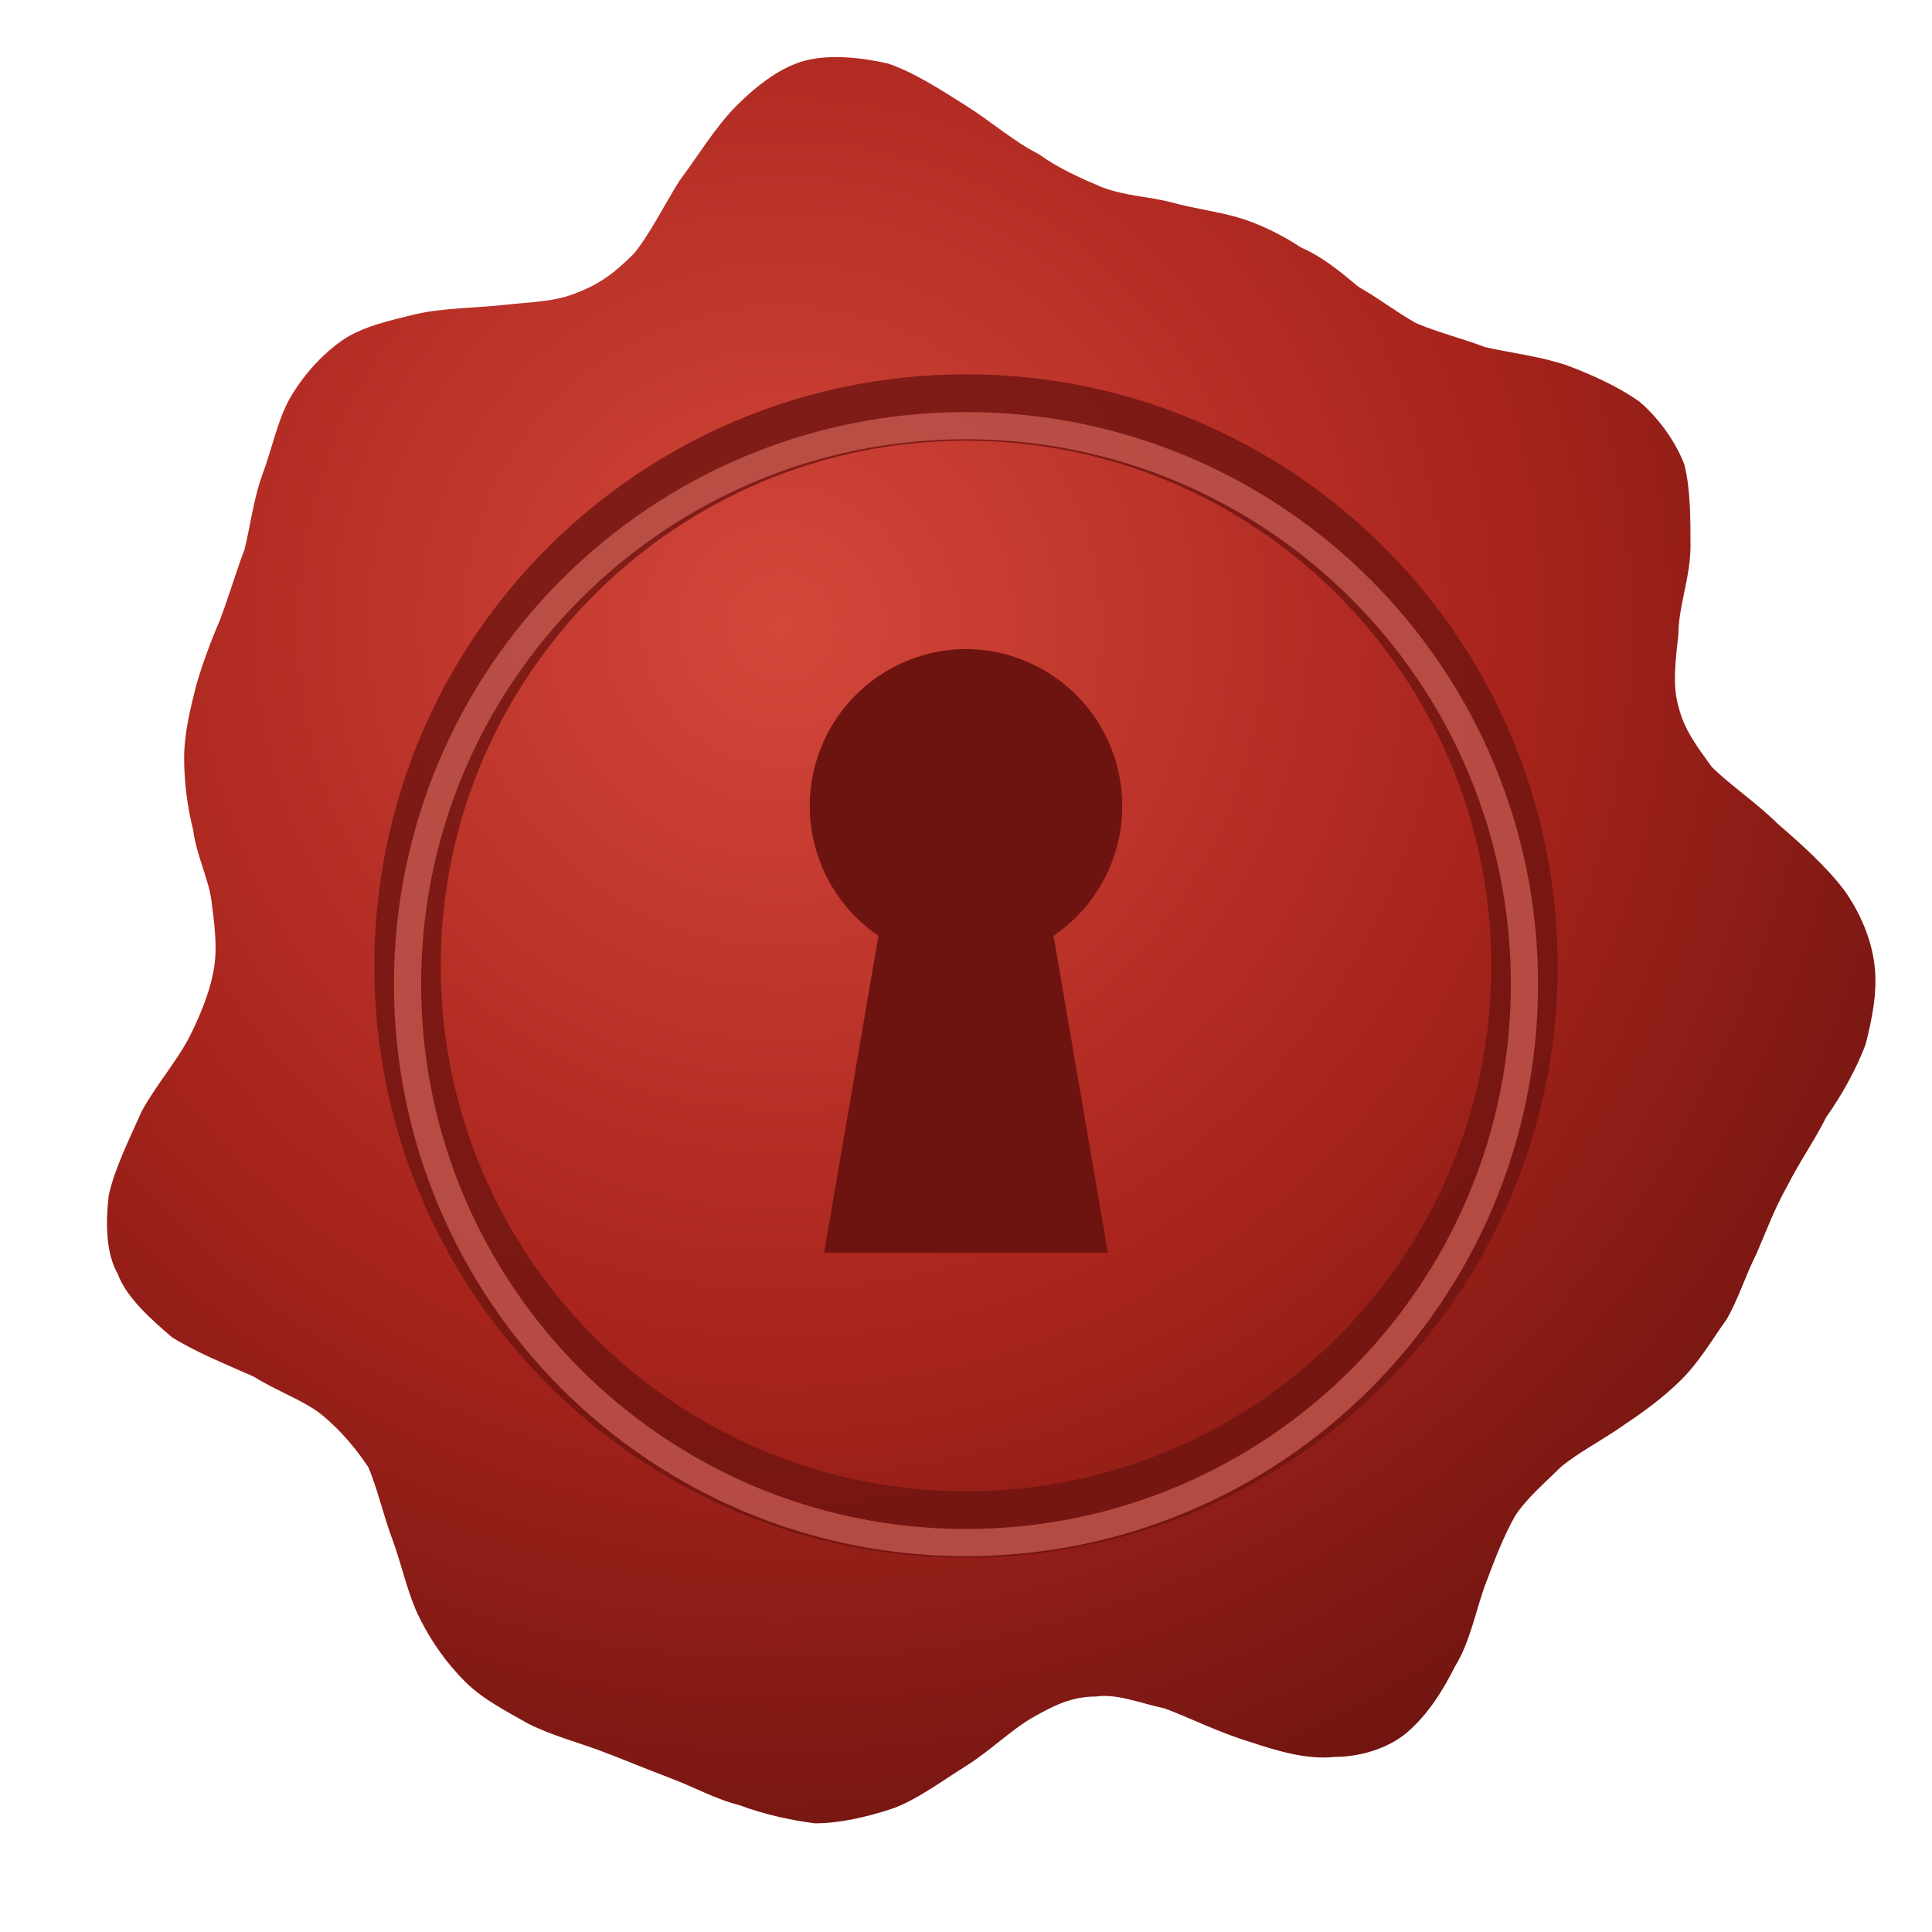
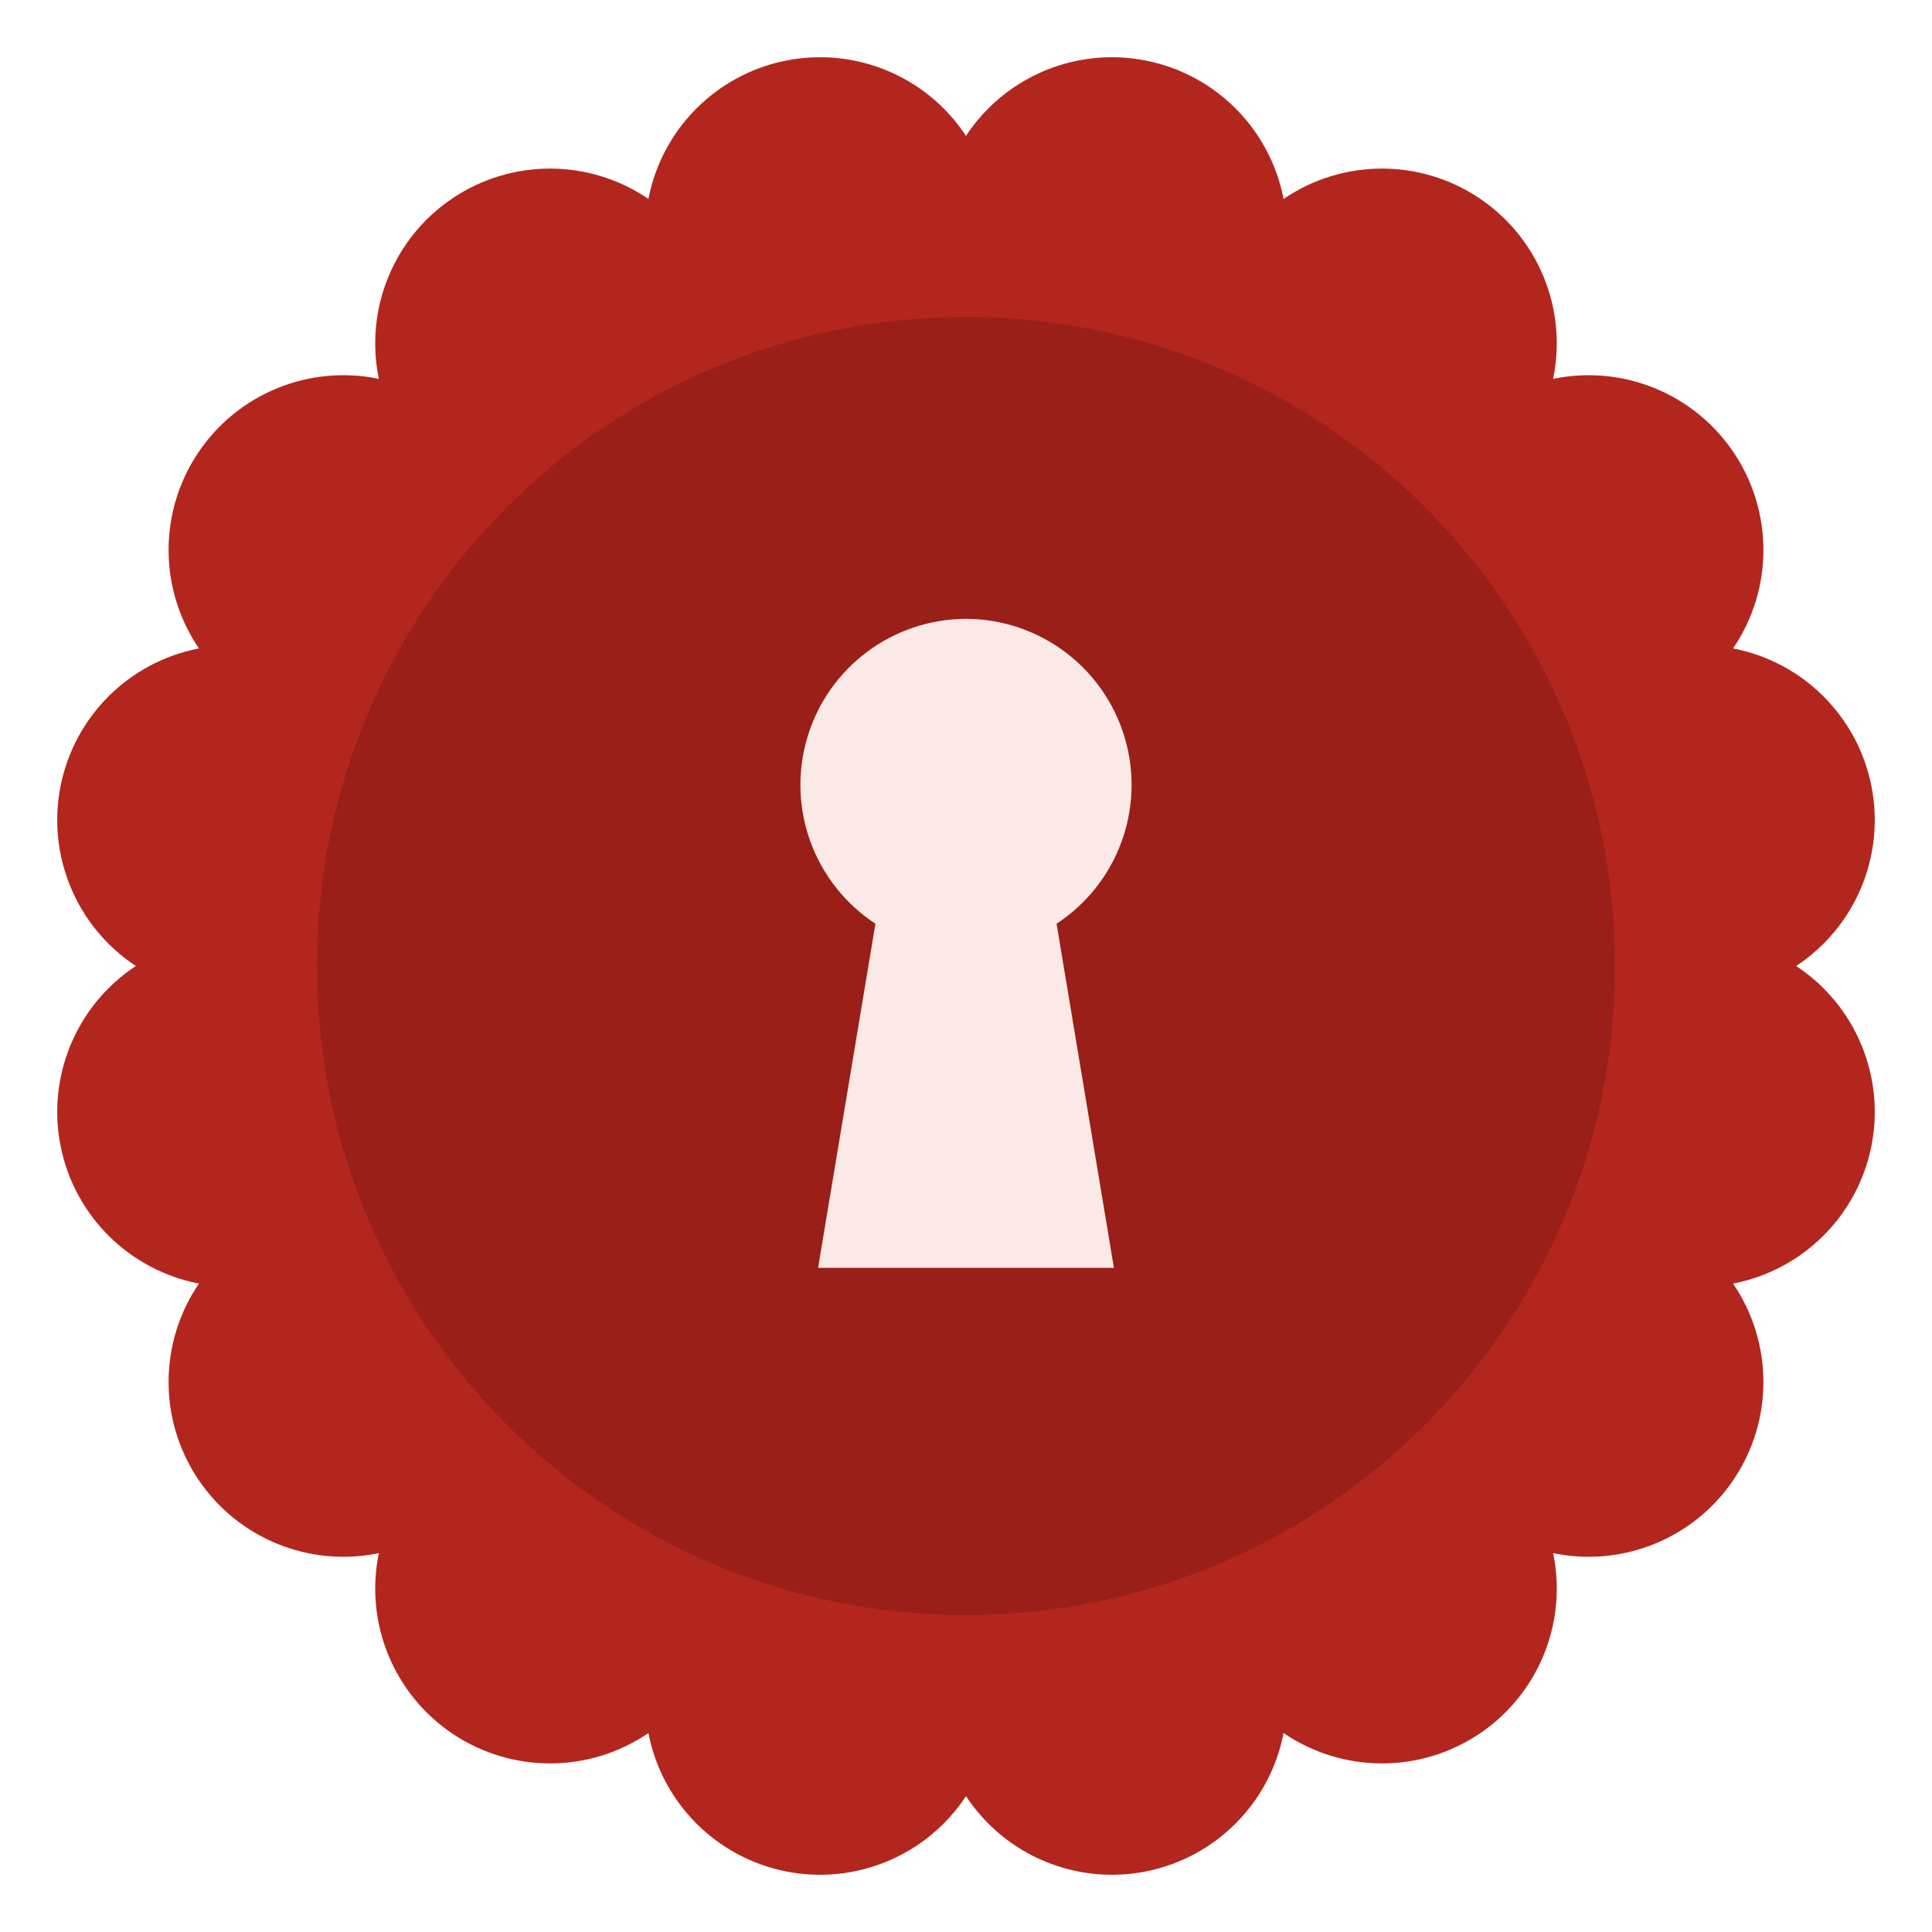
<svg xmlns="http://www.w3.org/2000/svg" viewBox="0 0 64 64">
-   <defs>
-     <radialGradient id="wax" cx="38%" cy="32%" r="75%">
-       <stop offset="0" stop-color="#d4473b" />
-       <stop offset="0.55" stop-color="#a8241c" />
-       <stop offset="1" stop-color="#6e1410" />
-     </radialGradient>
-   </defs>
-   <path d="M62.1 32.0C62.2 32.9 62.0 33.8 61.8 34.6C61.5 35.4 61.0 36.3 60.5 37.0C60.1 37.8 59.6 38.5 59.2 39.3C58.8 40.0 58.5 40.8 58.2 41.5C57.8 42.3 57.6 43.0 57.2 43.7C56.7 44.4 56.3 45.1 55.7 45.7C55.1 46.3 54.4 46.8 53.8 47.2C53.1 47.7 52.3 48.1 51.7 48.6C51.2 49.1 50.6 49.6 50.2 50.2C49.8 50.9 49.5 51.7 49.2 52.5C48.9 53.3 48.7 54.4 48.2 55.2C47.8 56.0 47.3 56.8 46.6 57.4C46.0 57.9 45.1 58.2 44.2 58.2C43.3 58.3 42.3 58.0 41.4 57.7C40.4 57.4 39.4 56.9 38.6 56.6C37.7 56.4 37.0 56.1 36.3 56.2C35.5 56.2 34.9 56.5 34.2 56.9C33.5 57.3 32.8 58.0 32.0 58.5C31.2 59.0 30.4 59.6 29.6 59.9C28.7 60.2 27.8 60.4 27.0 60.4C26.2 60.3 25.3 60.1 24.5 59.8C23.7 59.6 23.0 59.2 22.2 58.9C21.4 58.6 20.7 58.3 19.9 58.0C19.1 57.7 18.3 57.5 17.5 57.1C16.8 56.7 16.0 56.3 15.4 55.7C14.8 55.1 14.3 54.4 13.9 53.6C13.5 52.8 13.3 51.8 13.0 51.0C12.7 50.2 12.5 49.3 12.2 48.6C11.8 48.0 11.3 47.4 10.7 46.9C10.1 46.4 9.2 46.1 8.4 45.6C7.5 45.2 6.5 44.8 5.7 44.3C5.0 43.7 4.2 43.0 3.9 42.2C3.5 41.5 3.5 40.5 3.6 39.6C3.8 38.7 4.3 37.7 4.7 36.8C5.2 35.9 5.9 35.1 6.3 34.3C6.7 33.5 7.0 32.7 7.1 32.0C7.2 31.3 7.1 30.6 7.0 29.8C6.9 29.1 6.5 28.3 6.4 27.5C6.2 26.7 6.1 25.9 6.1 25.1C6.1 24.3 6.3 23.5 6.5 22.7C6.7 22.0 7.0 21.2 7.3 20.5C7.6 19.7 7.8 19.0 8.1 18.2C8.3 17.4 8.4 16.5 8.7 15.7C9.0 14.9 9.2 13.9 9.6 13.2C10.0 12.5 10.6 11.8 11.3 11.3C12.0 10.8 13.0 10.6 13.8 10.4C14.7 10.2 15.8 10.2 16.7 10.1C17.6 10.0 18.4 10.0 19.1 9.7C19.9 9.4 20.4 9.0 21.0 8.4C21.5 7.8 22.0 6.8 22.5 6.0C23.1 5.2 23.7 4.2 24.4 3.5C25.1 2.8 25.9 2.2 26.7 2.0C27.5 1.8 28.5 1.9 29.4 2.1C30.3 2.4 31.2 3.0 32.0 3.5C32.8 4.0 33.6 4.7 34.4 5.1C35.1 5.6 35.8 5.9 36.5 6.2C37.3 6.5 38.0 6.5 38.8 6.7C39.5 6.9 40.3 7.0 41.0 7.2C41.7 7.4 42.5 7.8 43.1 8.2C43.8 8.5 44.4 9.0 45.0 9.5C45.7 9.9 46.2 10.3 46.9 10.7C47.6 11.0 48.4 11.2 49.2 11.5C50.1 11.7 51.0 11.8 51.9 12.1C52.7 12.4 53.6 12.8 54.3 13.3C54.9 13.8 55.5 14.6 55.8 15.4C56.0 16.2 56.0 17.2 56.0 18.1C56.0 19.1 55.6 20.1 55.6 21.0C55.5 21.9 55.4 22.7 55.6 23.4C55.8 24.2 56.2 24.7 56.7 25.4C57.3 26.0 58.2 26.6 58.9 27.3C59.6 27.9 60.5 28.7 61.1 29.5C61.6 30.2 62.0 31.1 62.1 32.0Z" fill="url(#wax)" />
-   <circle cx="32" cy="32" r="18.5" fill="none" stroke="#6e1410" stroke-width="2.2" opacity="0.8" />
-   <circle cx="32" cy="32.6" r="18.5" fill="none" stroke="#e8776b" stroke-width="0.9" opacity="0.55" />
-   <path d="M32 21.5a5.2 5.2 0 0 1 2.9 9.5l1.8 10.5h-9.4l1.8-10.5a5.2 5.2 0 0 1 2.9-9.5z" fill="#6e1410" />
+   <path d="M32 4.5A5.79 5.79 0 0 1 42.52 6.59A5.79 5.79 0 0 1 51.45 12.55A5.79 5.79 0 0 1 57.41 21.48A5.79 5.79 0 0 1 59.5 32A5.79 5.79 0 0 1 57.41 42.52A5.79 5.79 0 0 1 51.45 51.45A5.79 5.79 0 0 1 42.52 57.41A5.79 5.79 0 0 1 32 59.5A5.79 5.79 0 0 1 21.48 57.41A5.79 5.79 0 0 1 12.55 51.45A5.79 5.79 0 0 1 6.59 42.52A5.79 5.79 0 0 1 4.5 32A5.79 5.79 0 0 1 6.59 21.48A5.79 5.79 0 0 1 12.55 12.55A5.79 5.79 0 0 1 21.48 6.59A5.79 5.79 0 0 1 32 4.5Z" fill="#b3261e" />
+   <circle cx="32" cy="32" r="21.5" fill="#9a1f18" />
+   <path d="M32 20.5a5.5 5.5 0 0 1 3 10.1l1.9 11.4h-9.8l1.9-11.4a5.5 5.5 0 0 1 3-10.1z" fill="#fbe9e7" />
</svg>
